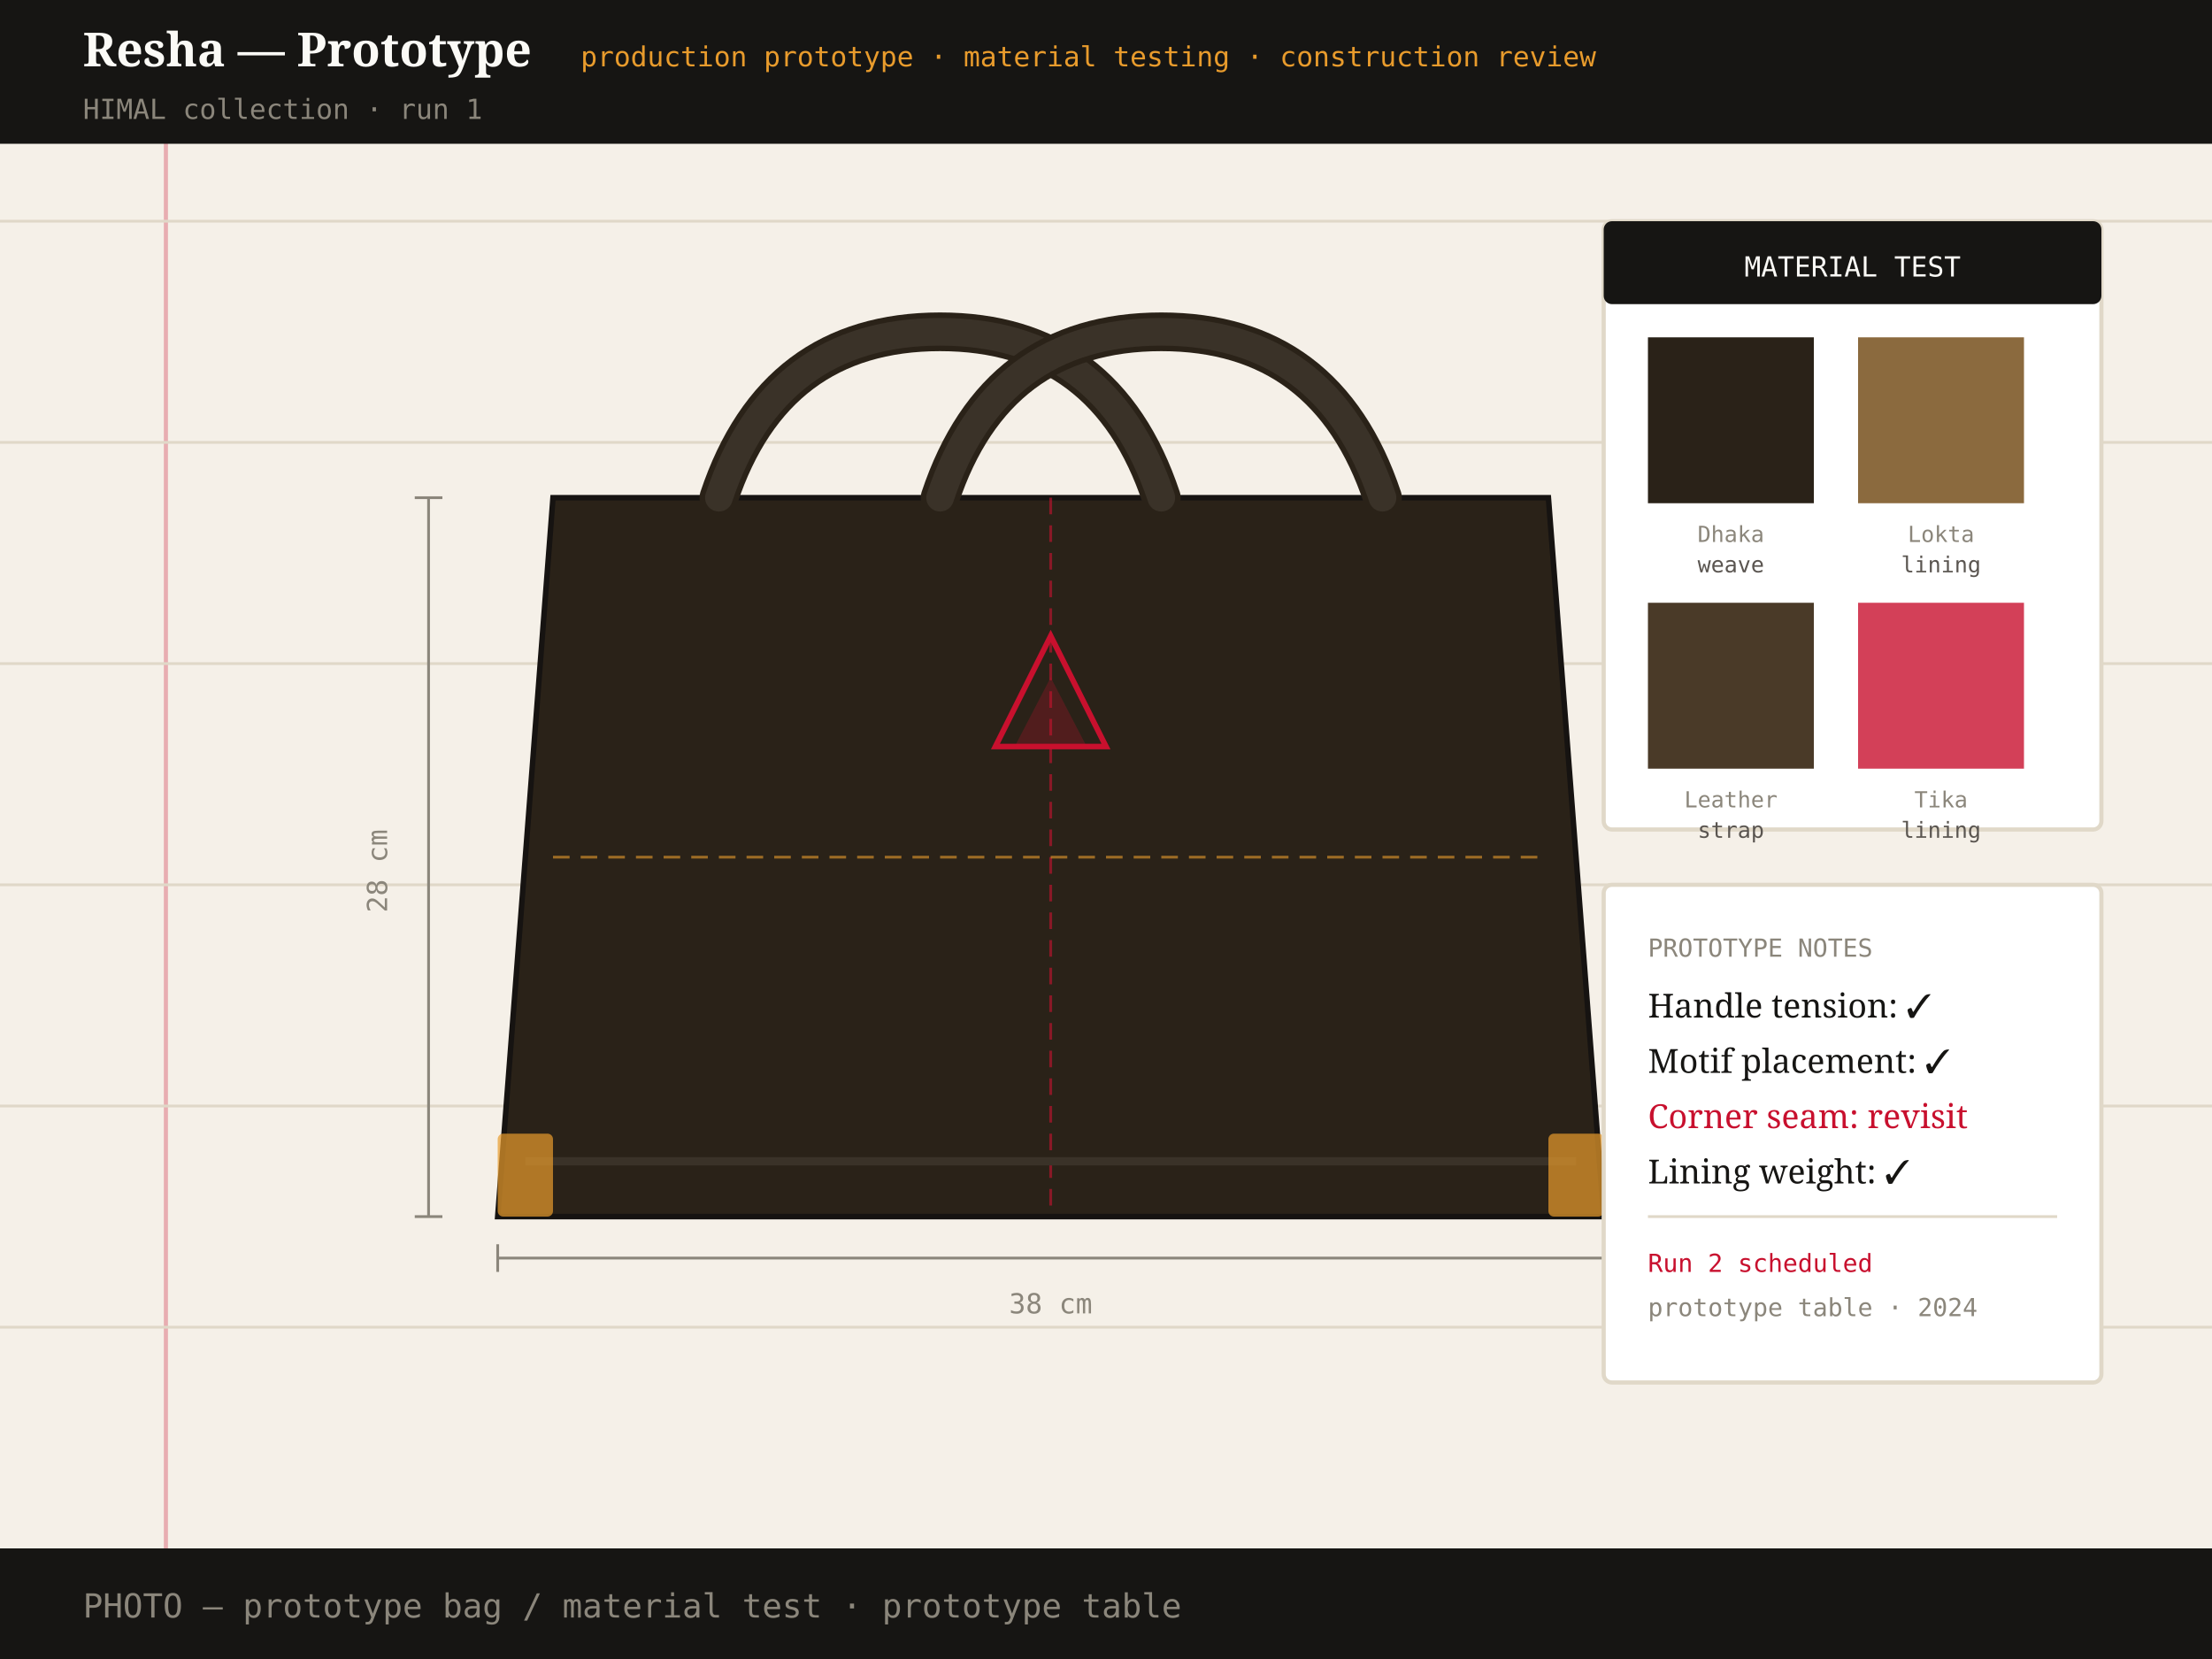
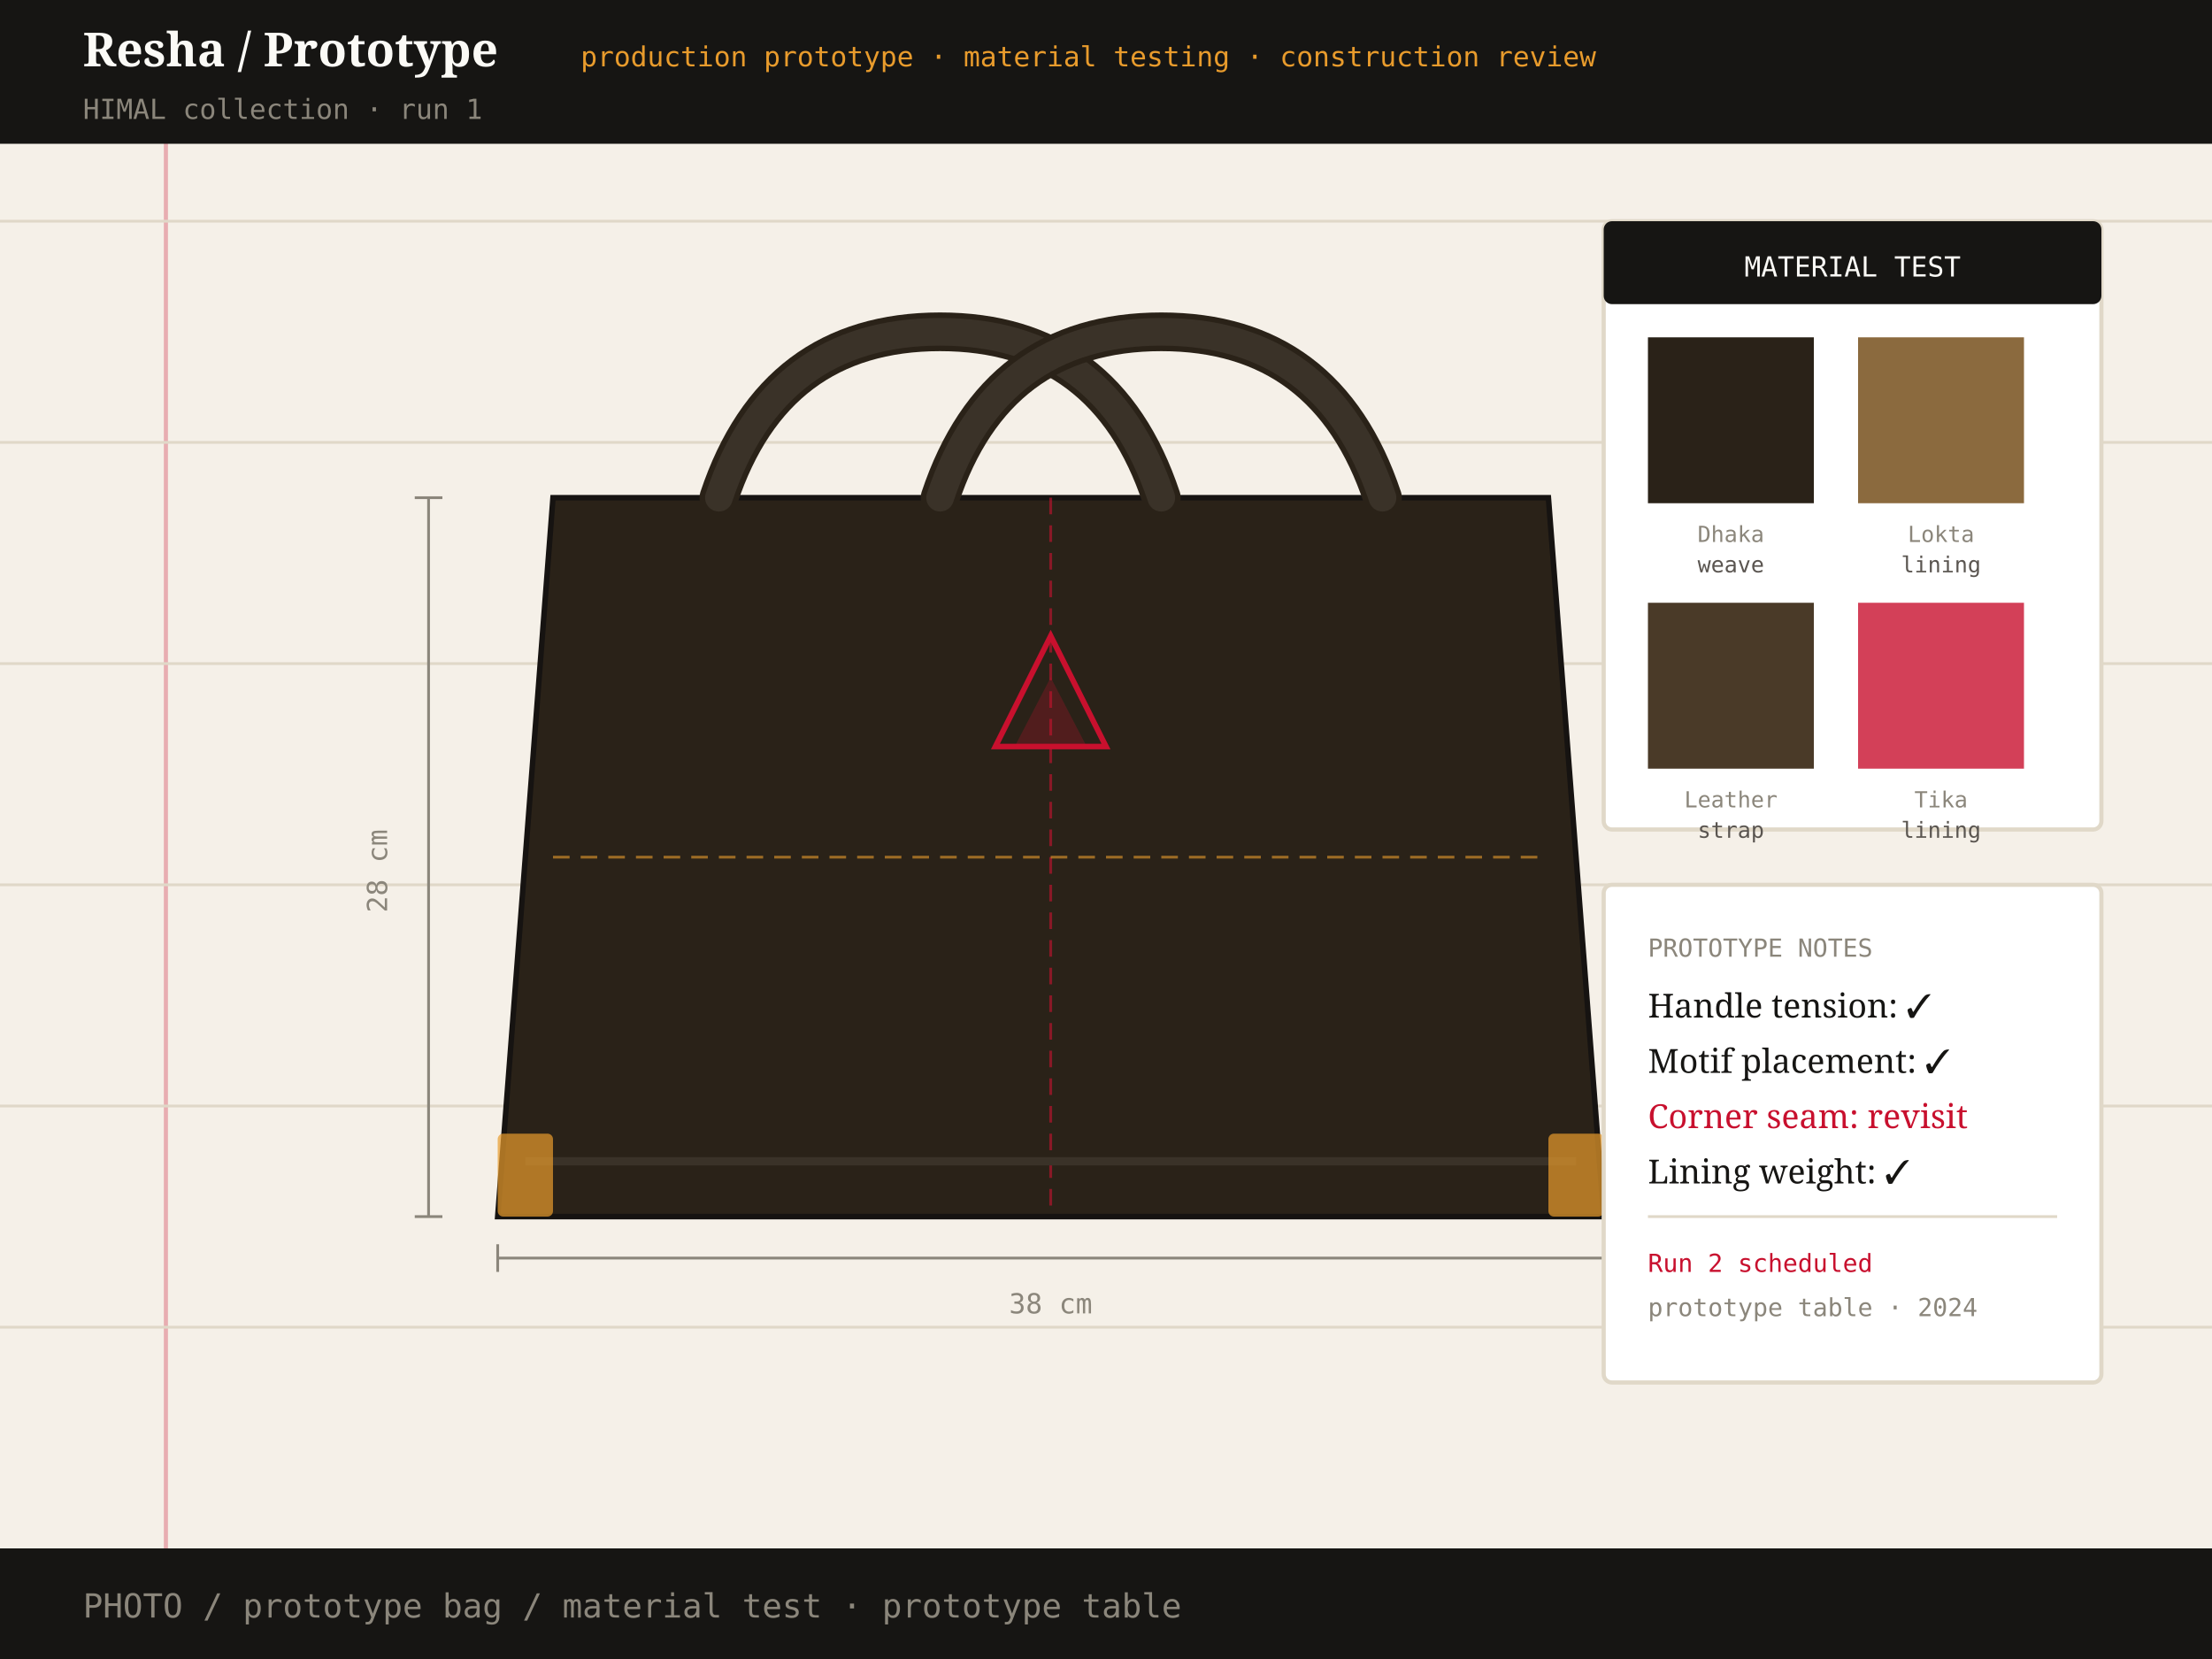
<svg xmlns="http://www.w3.org/2000/svg" width="800" height="600" viewBox="0 0 800 600">
  <rect width="800" height="600" fill="#F5F0E8" />
  <line x1="60" y1="0" x2="60" y2="600" stroke="#C8102E" stroke-width="1.5" opacity="0.3" />
  <line x1="0" y1="80" x2="800" y2="80" stroke="#E0D8C8" stroke-width="1" />
  <line x1="0" y1="160" x2="800" y2="160" stroke="#E0D8C8" stroke-width="1" />
  <line x1="0" y1="240" x2="800" y2="240" stroke="#E0D8C8" stroke-width="1" />
  <line x1="0" y1="320" x2="800" y2="320" stroke="#E0D8C8" stroke-width="1" />
  <line x1="0" y1="400" x2="800" y2="400" stroke="#E0D8C8" stroke-width="1" />
  <line x1="0" y1="480" x2="800" y2="480" stroke="#E0D8C8" stroke-width="1" />
  <g transform="translate(160,60)">
    <path d="M40 120 L20 380 L420 380 L400 120 Z" fill="#2A2218" stroke="#161311" stroke-width="2" />
    <line x1="220" y1="120" x2="220" y2="380" stroke="#C8102E" stroke-width="1" stroke-dasharray="6,4" opacity="0.6" />
    <line x1="40" y1="250" x2="400" y2="250" stroke="#E89B2C" stroke-width="1" stroke-dasharray="6,4" opacity="0.6" />
    <path d="M100 120 Q120 60 180 60 Q240 60 260 120" fill="none" stroke="#2A2218" stroke-width="14" stroke-linecap="round" />
    <path d="M100 120 Q120 60 180 60 Q240 60 260 120" fill="none" stroke="#3A3228" stroke-width="10" stroke-linecap="round" />
    <path d="M180 120 Q200 60 260 60 Q320 60 340 120" fill="none" stroke="#2A2218" stroke-width="14" stroke-linecap="round" />
    <path d="M180 120 Q200 60 260 60 Q320 60 340 120" fill="none" stroke="#3A3228" stroke-width="10" stroke-linecap="round" />
    <polygon points="220,170 200,210 240,210" fill="none" stroke="#C8102E" stroke-width="2" />
    <polygon points="220,185 207,210 233,210" fill="#C8102E" fill-opacity="0.25" />
    <line x1="30" y1="360" x2="410" y2="360" stroke="#3A3228" stroke-width="3" />
    <rect x="20" y="350" width="20" height="30" rx="2" fill="#E89B2C" opacity="0.7" />
    <rect x="400" y="350" width="20" height="30" rx="2" fill="#E89B2C" opacity="0.7" />
    <line x1="20" y1="395" x2="420" y2="395" stroke="#8B867B" stroke-width="1" />
    <line x1="20" y1="390" x2="20" y2="400" stroke="#8B867B" stroke-width="1" />
    <line x1="420" y1="390" x2="420" y2="400" stroke="#8B867B" stroke-width="1" />
    <text x="220" y="415" font-family="monospace" font-size="10" fill="#8B867B" text-anchor="middle">38 cm</text>
    <line x1="-5" y1="120" x2="-5" y2="380" stroke="#8B867B" stroke-width="1" />
    <line x1="-10" y1="120" x2="0" y2="120" stroke="#8B867B" stroke-width="1" />
    <line x1="-10" y1="380" x2="0" y2="380" stroke="#8B867B" stroke-width="1" />
    <text x="-20" y="255" font-family="monospace" font-size="10" fill="#8B867B" text-anchor="middle" transform="rotate(-90,-20,255)">28 cm</text>
  </g>
  <rect x="580" y="80" width="180" height="220" rx="3" fill="#fff" stroke="#E0D8C8" stroke-width="1.5" />
  <rect x="580" y="80" width="180" height="30" rx="3" fill="#161513" />
  <text x="670" y="100" font-family="monospace" font-size="10" fill="#FBFAF6" text-anchor="middle">MATERIAL TEST</text>
  <rect x="596" y="122" width="60" height="60" fill="#2A2218" />
  <text x="626" y="196" font-family="monospace" font-size="8" fill="#8B867B" text-anchor="middle">Dhaka</text>
  <text x="626" y="207" font-family="monospace" font-size="8" fill="#5A5550" text-anchor="middle">weave</text>
  <rect x="672" y="122" width="60" height="60" fill="#8B6A3E" />
  <text x="702" y="196" font-family="monospace" font-size="8" fill="#8B867B" text-anchor="middle">Lokta</text>
  <text x="702" y="207" font-family="monospace" font-size="8" fill="#5A5550" text-anchor="middle">lining</text>
  <rect x="596" y="218" width="60" height="60" fill="#4A3A28" />
  <text x="626" y="292" font-family="monospace" font-size="8" fill="#8B867B" text-anchor="middle">Leather</text>
  <text x="626" y="303" font-family="monospace" font-size="8" fill="#5A5550" text-anchor="middle">strap</text>
  <rect x="672" y="218" width="60" height="60" fill="#C8102E" opacity="0.8" />
  <text x="702" y="292" font-family="monospace" font-size="8" fill="#8B867B" text-anchor="middle">Tika</text>
  <text x="702" y="303" font-family="monospace" font-size="8" fill="#5A5550" text-anchor="middle">lining</text>
  <rect x="580" y="320" width="180" height="180" rx="3" fill="#fff" stroke="#E0D8C8" stroke-width="1.5" />
  <text x="596" y="346" font-family="monospace" font-size="9" fill="#8B867B">PROTOTYPE NOTES</text>
  <text x="596" y="368" font-family="Georgia,serif" font-size="12" fill="#161513">Handle tension: ✓</text>
  <text x="596" y="388" font-family="Georgia,serif" font-size="12" fill="#161513">Motif placement: ✓</text>
  <text x="596" y="408" font-family="Georgia,serif" font-size="12" fill="#C8102E">Corner seam: revisit</text>
  <text x="596" y="428" font-family="Georgia,serif" font-size="12" fill="#161513">Lining weight: ✓</text>
  <line x1="596" y1="440" x2="744" y2="440" stroke="#E0D8C8" stroke-width="1" />
  <text x="596" y="460" font-family="monospace" font-size="9" fill="#C8102E">Run 2 scheduled</text>
  <text x="596" y="476" font-family="monospace" font-size="9" fill="#8B867B">prototype table · 2024</text>
  <rect x="0" y="0" width="800" height="52" fill="#161513" />
-   <text x="30" y="24" font-family="Georgia,serif" font-size="17" font-weight="bold" fill="#FBFAF6">Resha — Prototype</text>
+   <text x="30" y="24" font-family="Georgia,serif" font-size="17" font-weight="bold" fill="#FBFAF6">Resha / Prototype</text>
  <text x="210" y="24" font-family="monospace" font-size="10" fill="#E89B2C">production prototype · material testing · construction review</text>
  <text x="30" y="43" font-family="monospace" font-size="10" fill="#8B867B">HIMAL collection · run 1</text>
  <rect x="0" y="560" width="800" height="40" fill="#161513" />
-   <text x="30" y="585" font-family="monospace" font-size="12" fill="#8B867B">PHOTO — prototype bag / material test · prototype table</text>
+   <text x="30" y="585" font-family="monospace" font-size="12" fill="#8B867B">PHOTO / prototype bag / material test · prototype table</text>
</svg>
